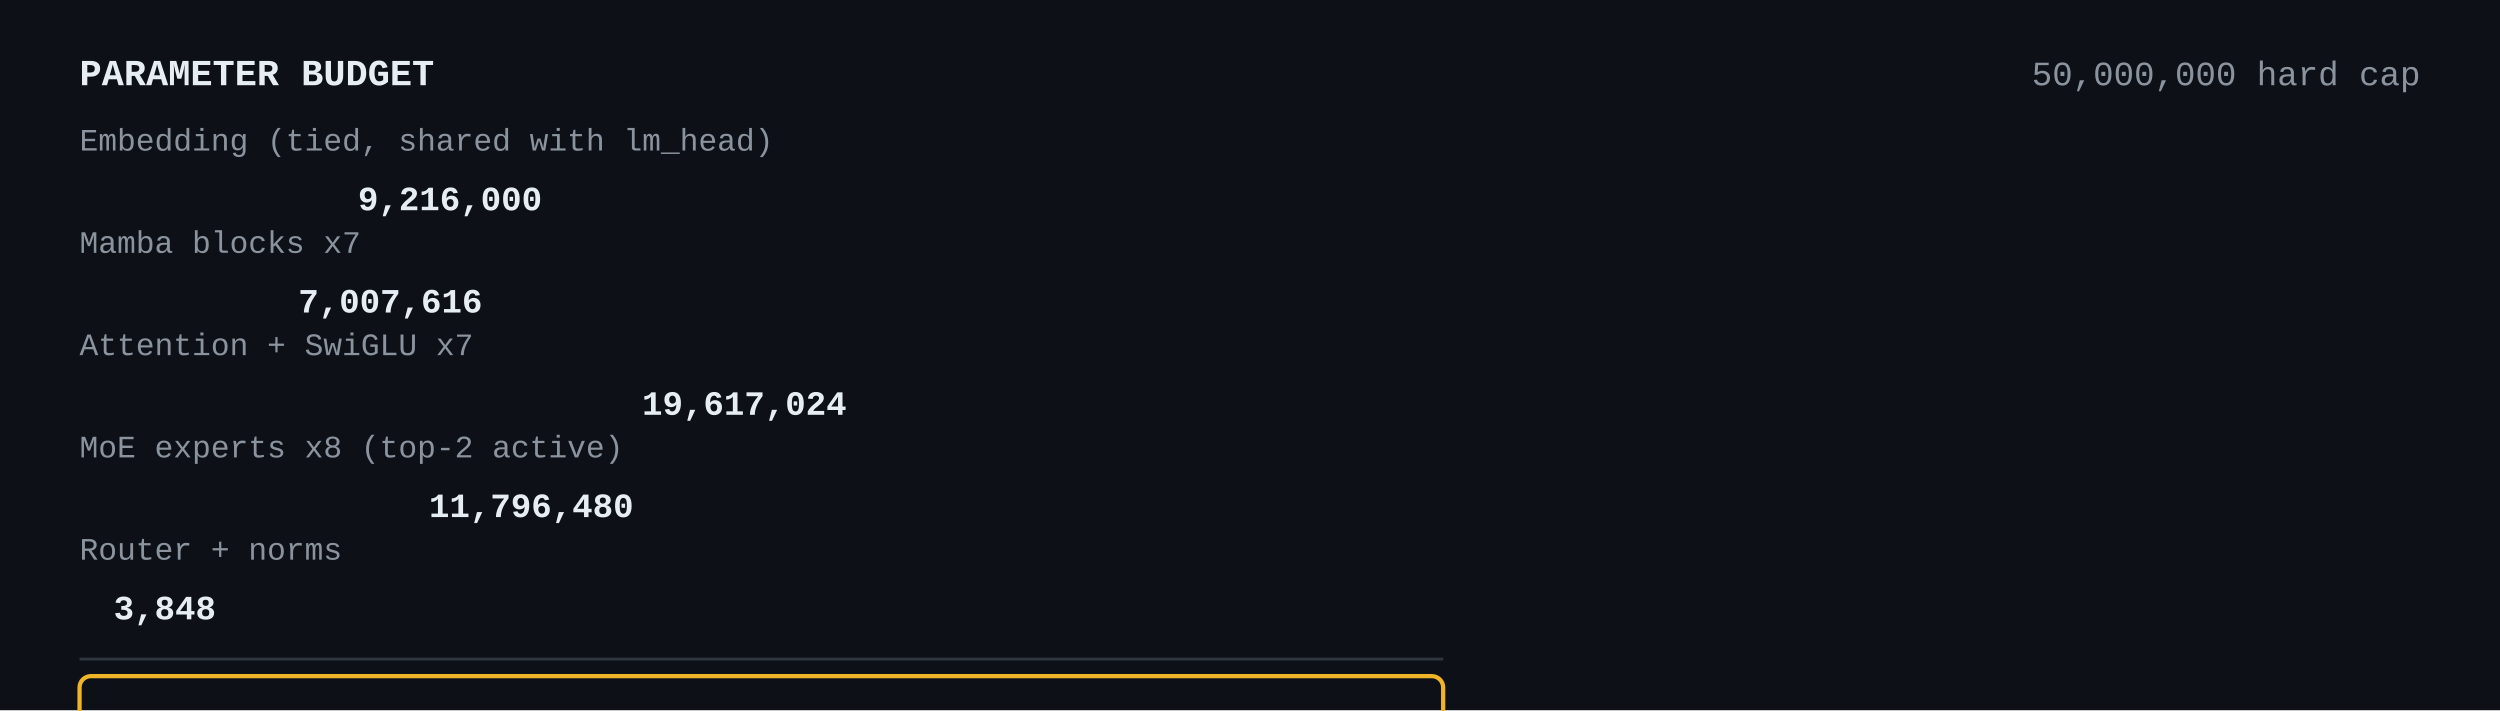
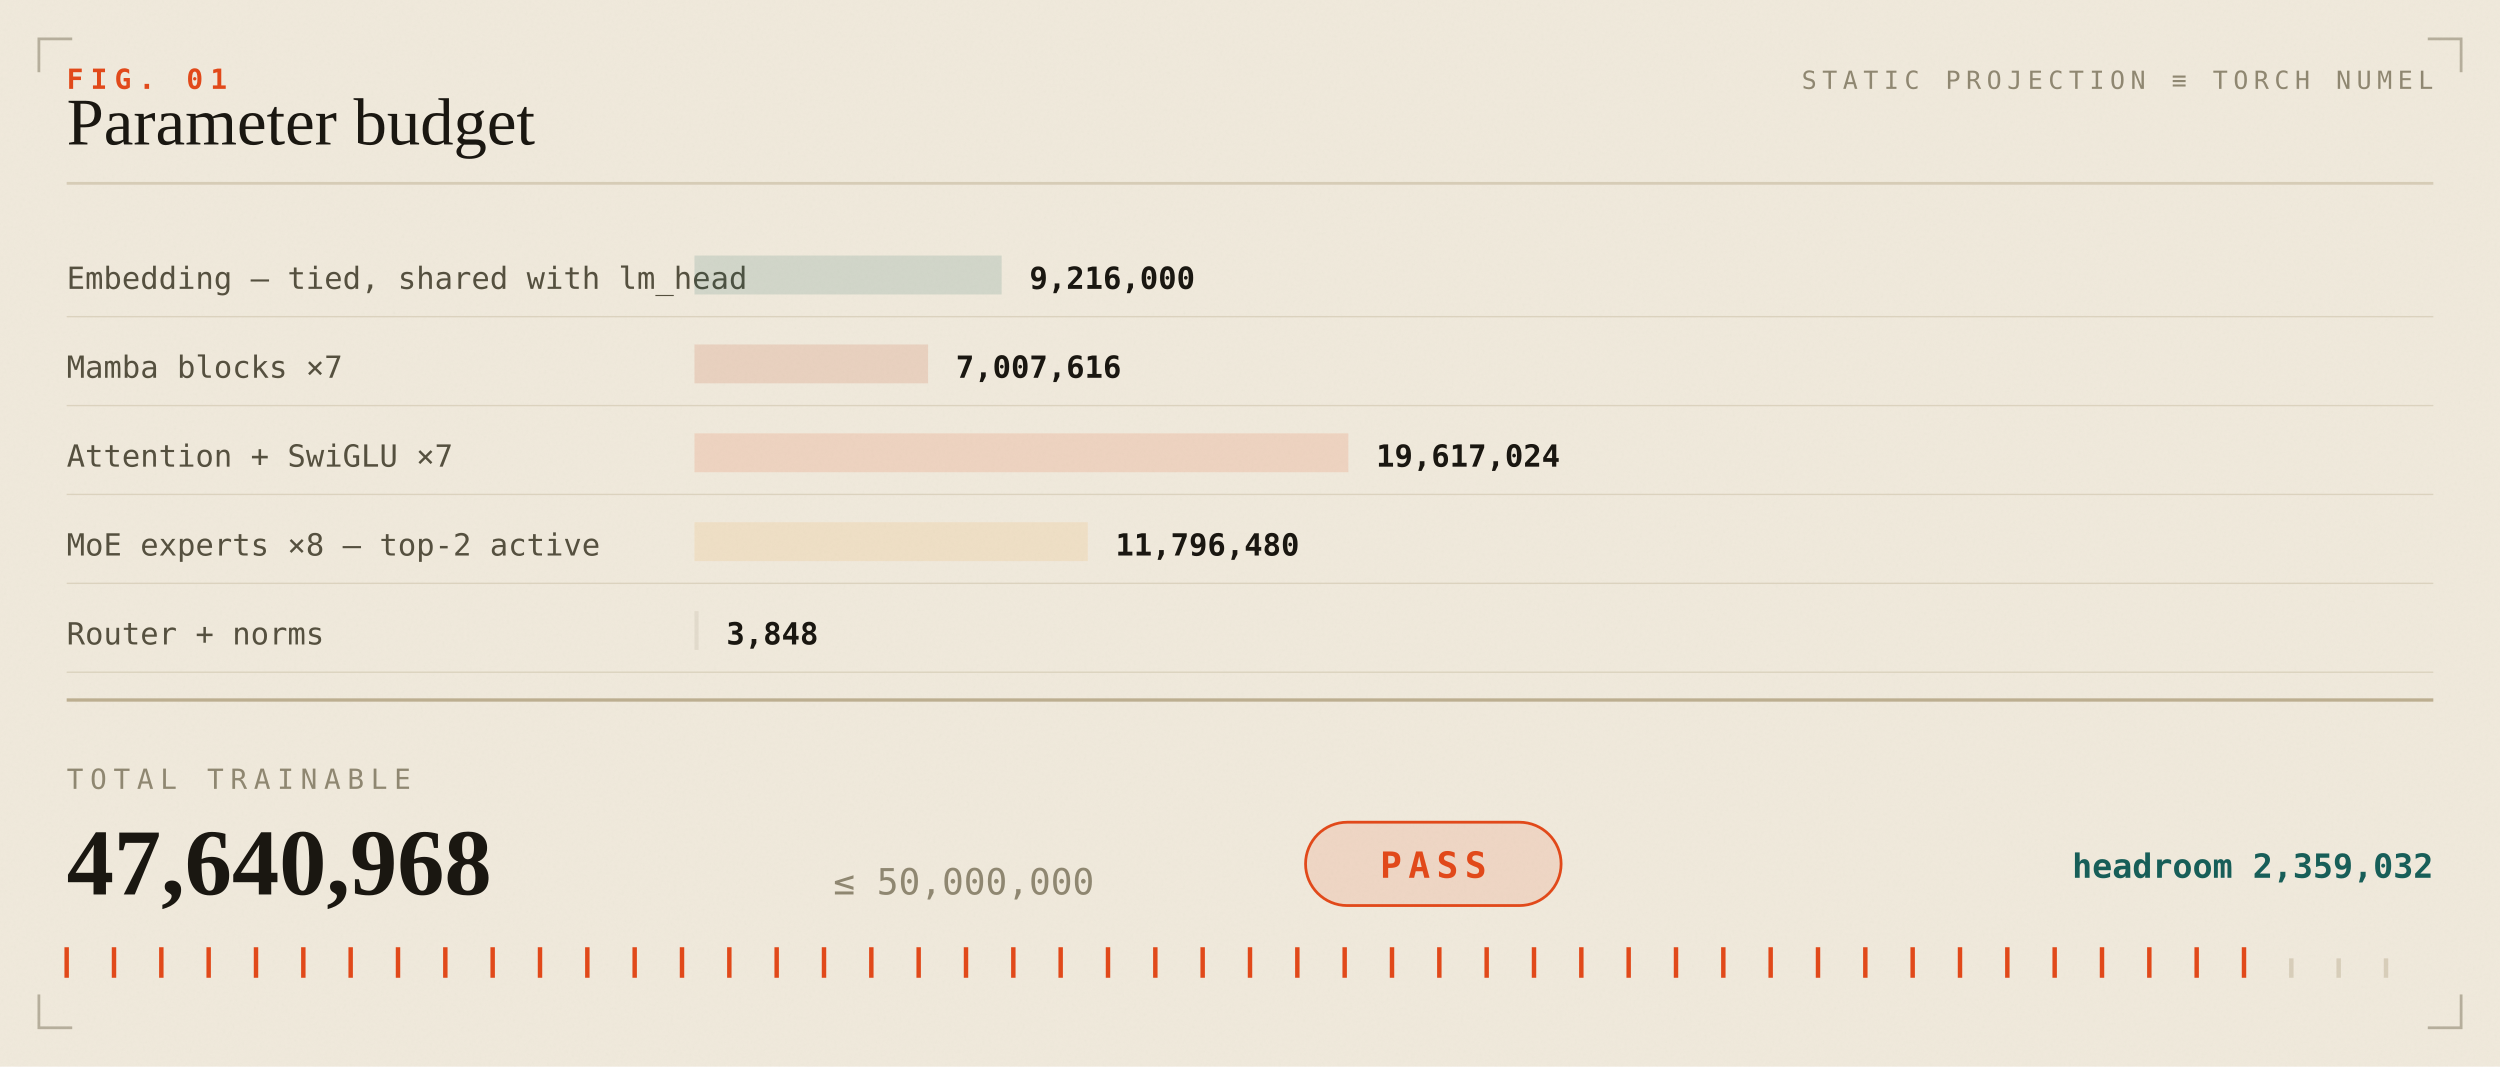
- <svg xmlns="http://www.w3.org/2000/svg" viewBox="0 0 880 250" width="880" height="250" role="img" aria-labelledby="t d">
-   <rect width="880" height="250" fill="#0d1117" />
-   <text x="28" y="30" font-family="ui-monospace, SFMono-Regular, 'SF Mono', Menlo, Consolas, 'Liberation Mono', monospace" font-size="13" font-weight="700" fill="#e6edf3" text-anchor="start">PARAMETER BUDGET</text>
-   <text x="852" y="30" font-family="ui-monospace, SFMono-Regular, 'SF Mono', Menlo, Consolas, 'Liberation Mono', monospace" font-size="12" font-weight="400" fill="#8b949e" text-anchor="end">50,000,000 hard cap</text>
-   <rect x="28" y="58" width="0" height="22" rx="3" fill="#39c5cf" opacity="0.85">
-     <animate attributeName="width" from="0" to="88" dur="0.9s" begin="0.0s" fill="freeze" />
+ <svg xmlns="http://www.w3.org/2000/svg" viewBox="0 0 900 384" width="900" height="384" role="img" aria-labelledby="t d">
+   <defs>
+     <filter id="grain" x="0" y="0" width="100%" height="100%">
+       <feTurbulence type="fractalNoise" baseFrequency="0.9" numOctaves="3" stitchTiles="stitch" />
+       <feColorMatrix type="saturate" values="0" />
+     </filter>
+   </defs>
+   <rect width="900" height="384" fill="#f0e9db" />
+   <rect width="900" height="384" filter="url(#grain)" opacity="0.045" />
+   <path d="M 14 26 L 14 14 L 26 14" fill="none" stroke="#8f8771" stroke-width="1" stroke-opacity="0.6" />
+   <path d="M 886 26 L 886 14 L 874 14" fill="none" stroke="#8f8771" stroke-width="1" stroke-opacity="0.6" />
+   <path d="M 14 358 L 14 370 L 26 370" fill="none" stroke="#8f8771" stroke-width="1" stroke-opacity="0.6" />
+   <path d="M 886 358 L 886 370 L 874 370" fill="none" stroke="#8f8771" stroke-width="1" stroke-opacity="0.6" />
+   <text x="24" y="32" font-family="'IBM Plex Mono', ui-monospace, SFMono-Regular, Menlo, Consolas, monospace" font-size="10" font-weight="700" fill="#e1491a" text-anchor="start" letter-spacing="0.26em">FIG. 01</text>
+   <text x="24" y="52" font-family="Georgia, 'Iowan Old Style', 'Times New Roman', serif" font-size="24" font-weight="400" fill="#1a1711" text-anchor="start">Parameter budget</text>
+   <text x="876" y="32" font-family="'IBM Plex Mono', ui-monospace, SFMono-Regular, Menlo, Consolas, monospace" font-size="9" font-weight="400" fill="#8f8771" text-anchor="end" letter-spacing="0.22em">STATIC PROJECTION  ≡  TORCH NUMEL</text>
+   <line x1="24" y1="66" x2="876" y2="66" stroke="#d4c9b3" stroke-width="1" stroke-opacity="0.9" />
+   <text x="24" y="104" font-family="'IBM Plex Mono', ui-monospace, SFMono-Regular, Menlo, Consolas, monospace" font-size="11" font-weight="400" fill="#55503f" text-anchor="start">Embedding — tied, shared with lm_head</text>
+   <rect x="250" y="92" width="110.6" height="14" fill="#175e58" fill-opacity="0.14" />
+   <rect x="250" y="92" width="0" height="14" fill="#175e58">
+     <animate attributeName="width" from="0" to="110.6" dur="0.85s" begin="0.0s" fill="freeze" />
  </rect>
-   <text x="28" y="53" font-family="ui-monospace, SFMono-Regular, 'SF Mono', Menlo, Consolas, 'Liberation Mono', monospace" font-size="11" font-weight="400" fill="#8b949e" text-anchor="start">Embedding (tied, shared with lm_head)</text>
-   <text x="126" y="74" font-family="ui-monospace, SFMono-Regular, 'SF Mono', Menlo, Consolas, 'Liberation Mono', monospace" font-size="12" font-weight="600" fill="#e6edf3" text-anchor="start">9,216,000</text>
-   <rect x="28" y="94" width="0" height="22" rx="3" fill="#a371f7" opacity="0.85">
-     <animate attributeName="width" from="0" to="67" dur="0.9s" begin="0.13s" fill="freeze" />
+   <text x="370.592" y="104" font-family="'IBM Plex Mono', ui-monospace, SFMono-Regular, Menlo, Consolas, monospace" font-size="11" font-weight="600" fill="#1a1711" text-anchor="start">9,216,000</text>
+   <line x1="24" y1="114" x2="876" y2="114" stroke="#d4c9b3" stroke-width="0.5" stroke-opacity="0.7" />
+   <text x="24" y="136" font-family="'IBM Plex Mono', ui-monospace, SFMono-Regular, Menlo, Consolas, monospace" font-size="11" font-weight="400" fill="#55503f" text-anchor="start">Mamba blocks ×7</text>
+   <rect x="250" y="124" width="84.1" height="14" fill="#b93a12" fill-opacity="0.14" />
+   <rect x="250" y="124" width="0" height="14" fill="#b93a12">
+     <animate attributeName="width" from="0" to="84.1" dur="0.85s" begin="0.12s" fill="freeze" />
  </rect>
-   <text x="28" y="89" font-family="ui-monospace, SFMono-Regular, 'SF Mono', Menlo, Consolas, 'Liberation Mono', monospace" font-size="11" font-weight="400" fill="#8b949e" text-anchor="start">Mamba blocks  x7</text>
-   <text x="105" y="110" font-family="ui-monospace, SFMono-Regular, 'SF Mono', Menlo, Consolas, 'Liberation Mono', monospace" font-size="12" font-weight="600" fill="#e6edf3" text-anchor="start">7,007,616</text>
-   <rect x="28" y="130" width="0" height="22" rx="3" fill="#f0b429" opacity="0.85">
-     <animate attributeName="width" from="0" to="188" dur="0.9s" begin="0.26s" fill="freeze" />
+   <text x="344.091" y="136" font-family="'IBM Plex Mono', ui-monospace, SFMono-Regular, Menlo, Consolas, monospace" font-size="11" font-weight="600" fill="#1a1711" text-anchor="start">7,007,616</text>
+   <line x1="24" y1="146" x2="876" y2="146" stroke="#d4c9b3" stroke-width="0.5" stroke-opacity="0.7" />
+   <text x="24" y="168" font-family="'IBM Plex Mono', ui-monospace, SFMono-Regular, Menlo, Consolas, monospace" font-size="11" font-weight="400" fill="#55503f" text-anchor="start">Attention + SwiGLU ×7</text>
+   <rect x="250" y="156" width="235.4" height="14" fill="#e1491a" fill-opacity="0.14" />
+   <rect x="250" y="156" width="0" height="14" fill="#e1491a">
+     <animate attributeName="width" from="0" to="235.4" dur="0.85s" begin="0.24s" fill="freeze" />
  </rect>
-   <text x="28" y="125" font-family="ui-monospace, SFMono-Regular, 'SF Mono', Menlo, Consolas, 'Liberation Mono', monospace" font-size="11" font-weight="400" fill="#8b949e" text-anchor="start">Attention + SwiGLU  x7</text>
-   <text x="226" y="146" font-family="ui-monospace, SFMono-Regular, 'SF Mono', Menlo, Consolas, 'Liberation Mono', monospace" font-size="12" font-weight="600" fill="#e6edf3" text-anchor="start">19,617,024</text>
-   <rect x="28" y="166" width="0" height="22" rx="3" fill="#3fb950" opacity="0.85">
-     <animate attributeName="width" from="0" to="113" dur="0.9s" begin="0.39s" fill="freeze" />
+   <text x="495.404" y="168" font-family="'IBM Plex Mono', ui-monospace, SFMono-Regular, Menlo, Consolas, monospace" font-size="11" font-weight="600" fill="#1a1711" text-anchor="start">19,617,024</text>
+   <line x1="24" y1="178" x2="876" y2="178" stroke="#d4c9b3" stroke-width="0.5" stroke-opacity="0.7" />
+   <text x="24" y="200" font-family="'IBM Plex Mono', ui-monospace, SFMono-Regular, Menlo, Consolas, monospace" font-size="11" font-weight="400" fill="#55503f" text-anchor="start">MoE experts ×8 — top-2 active</text>
+   <rect x="250" y="188" width="141.6" height="14" fill="#e6a13e" fill-opacity="0.14" />
+   <rect x="250" y="188" width="0" height="14" fill="#e6a13e">
+     <animate attributeName="width" from="0" to="141.6" dur="0.85s" begin="0.36s" fill="freeze" />
  </rect>
-   <text x="28" y="161" font-family="ui-monospace, SFMono-Regular, 'SF Mono', Menlo, Consolas, 'Liberation Mono', monospace" font-size="11" font-weight="400" fill="#8b949e" text-anchor="start">MoE experts  x8 (top-2 active)</text>
-   <text x="151" y="182" font-family="ui-monospace, SFMono-Regular, 'SF Mono', Menlo, Consolas, 'Liberation Mono', monospace" font-size="12" font-weight="600" fill="#e6edf3" text-anchor="start">11,796,480</text>
-   <rect x="28" y="202" width="0" height="22" rx="3" fill="#8b949e" opacity="0.85">
-     <animate attributeName="width" from="0" to="2" dur="0.9s" begin="0.52s" fill="freeze" />
+   <text x="401.558" y="200" font-family="'IBM Plex Mono', ui-monospace, SFMono-Regular, Menlo, Consolas, monospace" font-size="11" font-weight="600" fill="#1a1711" text-anchor="start">11,796,480</text>
+   <line x1="24" y1="210" x2="876" y2="210" stroke="#d4c9b3" stroke-width="0.5" stroke-opacity="0.7" />
+   <text x="24" y="232" font-family="'IBM Plex Mono', ui-monospace, SFMono-Regular, Menlo, Consolas, monospace" font-size="11" font-weight="400" fill="#55503f" text-anchor="start">Router + norms</text>
+   <rect x="250" y="220" width="1.5" height="14" fill="#8f8771" fill-opacity="0.14" />
+   <rect x="250" y="220" width="0" height="14" fill="#8f8771">
+     <animate attributeName="width" from="0" to="1.5" dur="0.85s" begin="0.48s" fill="freeze" />
  </rect>
-   <text x="28" y="197" font-family="ui-monospace, SFMono-Regular, 'SF Mono', Menlo, Consolas, 'Liberation Mono', monospace" font-size="11" font-weight="400" fill="#8b949e" text-anchor="start">Router + norms</text>
-   <text x="40" y="218" font-family="ui-monospace, SFMono-Regular, 'SF Mono', Menlo, Consolas, 'Liberation Mono', monospace" font-size="12" font-weight="600" fill="#e6edf3" text-anchor="start">3,848</text>
-   <line x1="28" y1="232" x2="508" y2="232" stroke="#30363d" />
-   <rect x="28" y="238" width="480" height="24" rx="4" fill="none" stroke="#f0b429" stroke-width="1.5" />
-   <text x="28" y="278" font-family="ui-monospace, SFMono-Regular, 'SF Mono', Menlo, Consolas, 'Liberation Mono', monospace" font-size="12" font-weight="600" fill="#f0b429" text-anchor="start">total 47,640,968   ·   PASS   ·   projection == torch numel()</text>
-   <text x="852" y="278" font-family="ui-monospace, SFMono-Regular, 'SF Mono', Menlo, Consolas, 'Liberation Mono', monospace" font-size="11" font-weight="400" fill="#8b949e" text-anchor="end">enforced twice: static + real model</text>
+   <text x="261.5" y="232" font-family="'IBM Plex Mono', ui-monospace, SFMono-Regular, Menlo, Consolas, monospace" font-size="11" font-weight="600" fill="#1a1711" text-anchor="start">3,848</text>
+   <line x1="24" y1="242" x2="876" y2="242" stroke="#d4c9b3" stroke-width="0.5" stroke-opacity="0.7" />
+   <line x1="24" y1="252" x2="876" y2="252" stroke="#bcae90" stroke-width="1.2" stroke-opacity="1" />
+   <text x="24" y="284" font-family="'IBM Plex Mono', ui-monospace, SFMono-Regular, Menlo, Consolas, monospace" font-size="10" font-weight="400" fill="#8f8771" text-anchor="start" letter-spacing="0.24em">TOTAL TRAINABLE</text>
+   <text x="24" y="322" font-family="Georgia, 'Iowan Old Style', 'Times New Roman', serif" font-size="34" font-weight="700" fill="#1a1711" text-anchor="start">47,640,968</text>
+   <text x="300" y="322" font-family="'IBM Plex Mono', ui-monospace, SFMono-Regular, Menlo, Consolas, monospace" font-size="13" font-weight="400" fill="#8f8771" text-anchor="start">≤ 50,000,000</text>
+   <rect x="470" y="296" width="92" height="30" rx="15" fill="#e1491a" fill-opacity="0.12" stroke="#e1491a" />
+   <text x="516" y="316" font-family="'IBM Plex Mono', ui-monospace, SFMono-Regular, Menlo, Consolas, monospace" font-size="13" font-weight="700" fill="#e1491a" text-anchor="middle" letter-spacing="0.18em">PASS</text>
+   <text x="876" y="316" font-family="'IBM Plex Mono', ui-monospace, SFMono-Regular, Menlo, Consolas, monospace" font-size="12" font-weight="600" fill="#175e58" text-anchor="end">headroom 2,359,032</text>
+   <line x1="24.00" y1="352" x2="24.00" y2="341" stroke="#e1491a" stroke-width="1.6" stroke-opacity="1.0" />
+   <line x1="41.04" y1="352" x2="41.04" y2="341" stroke="#e1491a" stroke-width="1.6" stroke-opacity="1.0" />
+   <line x1="58.08" y1="352" x2="58.08" y2="341" stroke="#e1491a" stroke-width="1.6" stroke-opacity="1.0" />
+   <line x1="75.12" y1="352" x2="75.12" y2="341" stroke="#e1491a" stroke-width="1.6" stroke-opacity="1.0" />
+   <line x1="92.16" y1="352" x2="92.16" y2="341" stroke="#e1491a" stroke-width="1.6" stroke-opacity="1.0" />
+   <line x1="109.20" y1="352" x2="109.20" y2="341" stroke="#e1491a" stroke-width="1.6" stroke-opacity="1.0" />
+   <line x1="126.24" y1="352" x2="126.24" y2="341" stroke="#e1491a" stroke-width="1.6" stroke-opacity="1.0" />
+   <line x1="143.28" y1="352" x2="143.28" y2="341" stroke="#e1491a" stroke-width="1.6" stroke-opacity="1.0" />
+   <line x1="160.32" y1="352" x2="160.32" y2="341" stroke="#e1491a" stroke-width="1.6" stroke-opacity="1.0" />
+   <line x1="177.36" y1="352" x2="177.36" y2="341" stroke="#e1491a" stroke-width="1.6" stroke-opacity="1.0" />
+   <line x1="194.40" y1="352" x2="194.40" y2="341" stroke="#e1491a" stroke-width="1.6" stroke-opacity="1.0" />
+   <line x1="211.44" y1="352" x2="211.44" y2="341" stroke="#e1491a" stroke-width="1.6" stroke-opacity="1.0" />
+   <line x1="228.48" y1="352" x2="228.48" y2="341" stroke="#e1491a" stroke-width="1.6" stroke-opacity="1.0" />
+   <line x1="245.52" y1="352" x2="245.52" y2="341" stroke="#e1491a" stroke-width="1.6" stroke-opacity="1.0" />
+   <line x1="262.56" y1="352" x2="262.56" y2="341" stroke="#e1491a" stroke-width="1.6" stroke-opacity="1.0" />
+   <line x1="279.60" y1="352" x2="279.60" y2="341" stroke="#e1491a" stroke-width="1.6" stroke-opacity="1.0" />
+   <line x1="296.64" y1="352" x2="296.64" y2="341" stroke="#e1491a" stroke-width="1.6" stroke-opacity="1.0" />
+   <line x1="313.68" y1="352" x2="313.68" y2="341" stroke="#e1491a" stroke-width="1.6" stroke-opacity="1.0" />
+   <line x1="330.72" y1="352" x2="330.72" y2="341" stroke="#e1491a" stroke-width="1.6" stroke-opacity="1.0" />
+   <line x1="347.76" y1="352" x2="347.76" y2="341" stroke="#e1491a" stroke-width="1.6" stroke-opacity="1.0" />
+   <line x1="364.80" y1="352" x2="364.80" y2="341" stroke="#e1491a" stroke-width="1.6" stroke-opacity="1.0" />
+   <line x1="381.84" y1="352" x2="381.84" y2="341" stroke="#e1491a" stroke-width="1.6" stroke-opacity="1.0" />
+   <line x1="398.88" y1="352" x2="398.88" y2="341" stroke="#e1491a" stroke-width="1.6" stroke-opacity="1.0" />
+   <line x1="415.92" y1="352" x2="415.92" y2="341" stroke="#e1491a" stroke-width="1.6" stroke-opacity="1.0" />
+   <line x1="432.96" y1="352" x2="432.96" y2="341" stroke="#e1491a" stroke-width="1.6" stroke-opacity="1.0" />
+   <line x1="450.00" y1="352" x2="450.00" y2="341" stroke="#e1491a" stroke-width="1.6" stroke-opacity="1.0" />
+   <line x1="467.04" y1="352" x2="467.04" y2="341" stroke="#e1491a" stroke-width="1.6" stroke-opacity="1.0" />
+   <line x1="484.08" y1="352" x2="484.08" y2="341" stroke="#e1491a" stroke-width="1.6" stroke-opacity="1.0" />
+   <line x1="501.12" y1="352" x2="501.12" y2="341" stroke="#e1491a" stroke-width="1.6" stroke-opacity="1.0" />
+   <line x1="518.16" y1="352" x2="518.16" y2="341" stroke="#e1491a" stroke-width="1.6" stroke-opacity="1.0" />
+   <line x1="535.20" y1="352" x2="535.20" y2="341" stroke="#e1491a" stroke-width="1.6" stroke-opacity="1.0" />
+   <line x1="552.24" y1="352" x2="552.24" y2="341" stroke="#e1491a" stroke-width="1.6" stroke-opacity="1.0" />
+   <line x1="569.28" y1="352" x2="569.28" y2="341" stroke="#e1491a" stroke-width="1.6" stroke-opacity="1.0" />
+   <line x1="586.32" y1="352" x2="586.32" y2="341" stroke="#e1491a" stroke-width="1.6" stroke-opacity="1.0" />
+   <line x1="603.36" y1="352" x2="603.36" y2="341" stroke="#e1491a" stroke-width="1.6" stroke-opacity="1.0" />
+   <line x1="620.40" y1="352" x2="620.40" y2="341" stroke="#e1491a" stroke-width="1.6" stroke-opacity="1.0" />
+   <line x1="637.44" y1="352" x2="637.44" y2="341" stroke="#e1491a" stroke-width="1.6" stroke-opacity="1.0" />
+   <line x1="654.48" y1="352" x2="654.48" y2="341" stroke="#e1491a" stroke-width="1.6" stroke-opacity="1.0" />
+   <line x1="671.52" y1="352" x2="671.52" y2="341" stroke="#e1491a" stroke-width="1.6" stroke-opacity="1.0" />
+   <line x1="688.56" y1="352" x2="688.56" y2="341" stroke="#e1491a" stroke-width="1.6" stroke-opacity="1.0" />
+   <line x1="705.60" y1="352" x2="705.60" y2="341" stroke="#e1491a" stroke-width="1.6" stroke-opacity="1.0" />
+   <line x1="722.64" y1="352" x2="722.64" y2="341" stroke="#e1491a" stroke-width="1.6" stroke-opacity="1.0" />
+   <line x1="739.68" y1="352" x2="739.68" y2="341" stroke="#e1491a" stroke-width="1.6" stroke-opacity="1.0" />
+   <line x1="756.72" y1="352" x2="756.72" y2="341" stroke="#e1491a" stroke-width="1.6" stroke-opacity="1.0" />
+   <line x1="773.76" y1="352" x2="773.76" y2="341" stroke="#e1491a" stroke-width="1.6" stroke-opacity="1.0" />
+   <line x1="790.80" y1="352" x2="790.80" y2="341" stroke="#e1491a" stroke-width="1.6" stroke-opacity="1.0" />
+   <line x1="807.84" y1="352" x2="807.84" y2="341" stroke="#e1491a" stroke-width="1.6" stroke-opacity="1.0" />
+   <line x1="824.88" y1="352" x2="824.88" y2="345" stroke="#bcae90" stroke-width="1.6" stroke-opacity="0.45" />
+   <line x1="841.92" y1="352" x2="841.92" y2="345" stroke="#bcae90" stroke-width="1.6" stroke-opacity="0.45" />
+   <line x1="858.96" y1="352" x2="858.96" y2="345" stroke="#bcae90" stroke-width="1.6" stroke-opacity="0.45" />
</svg>
